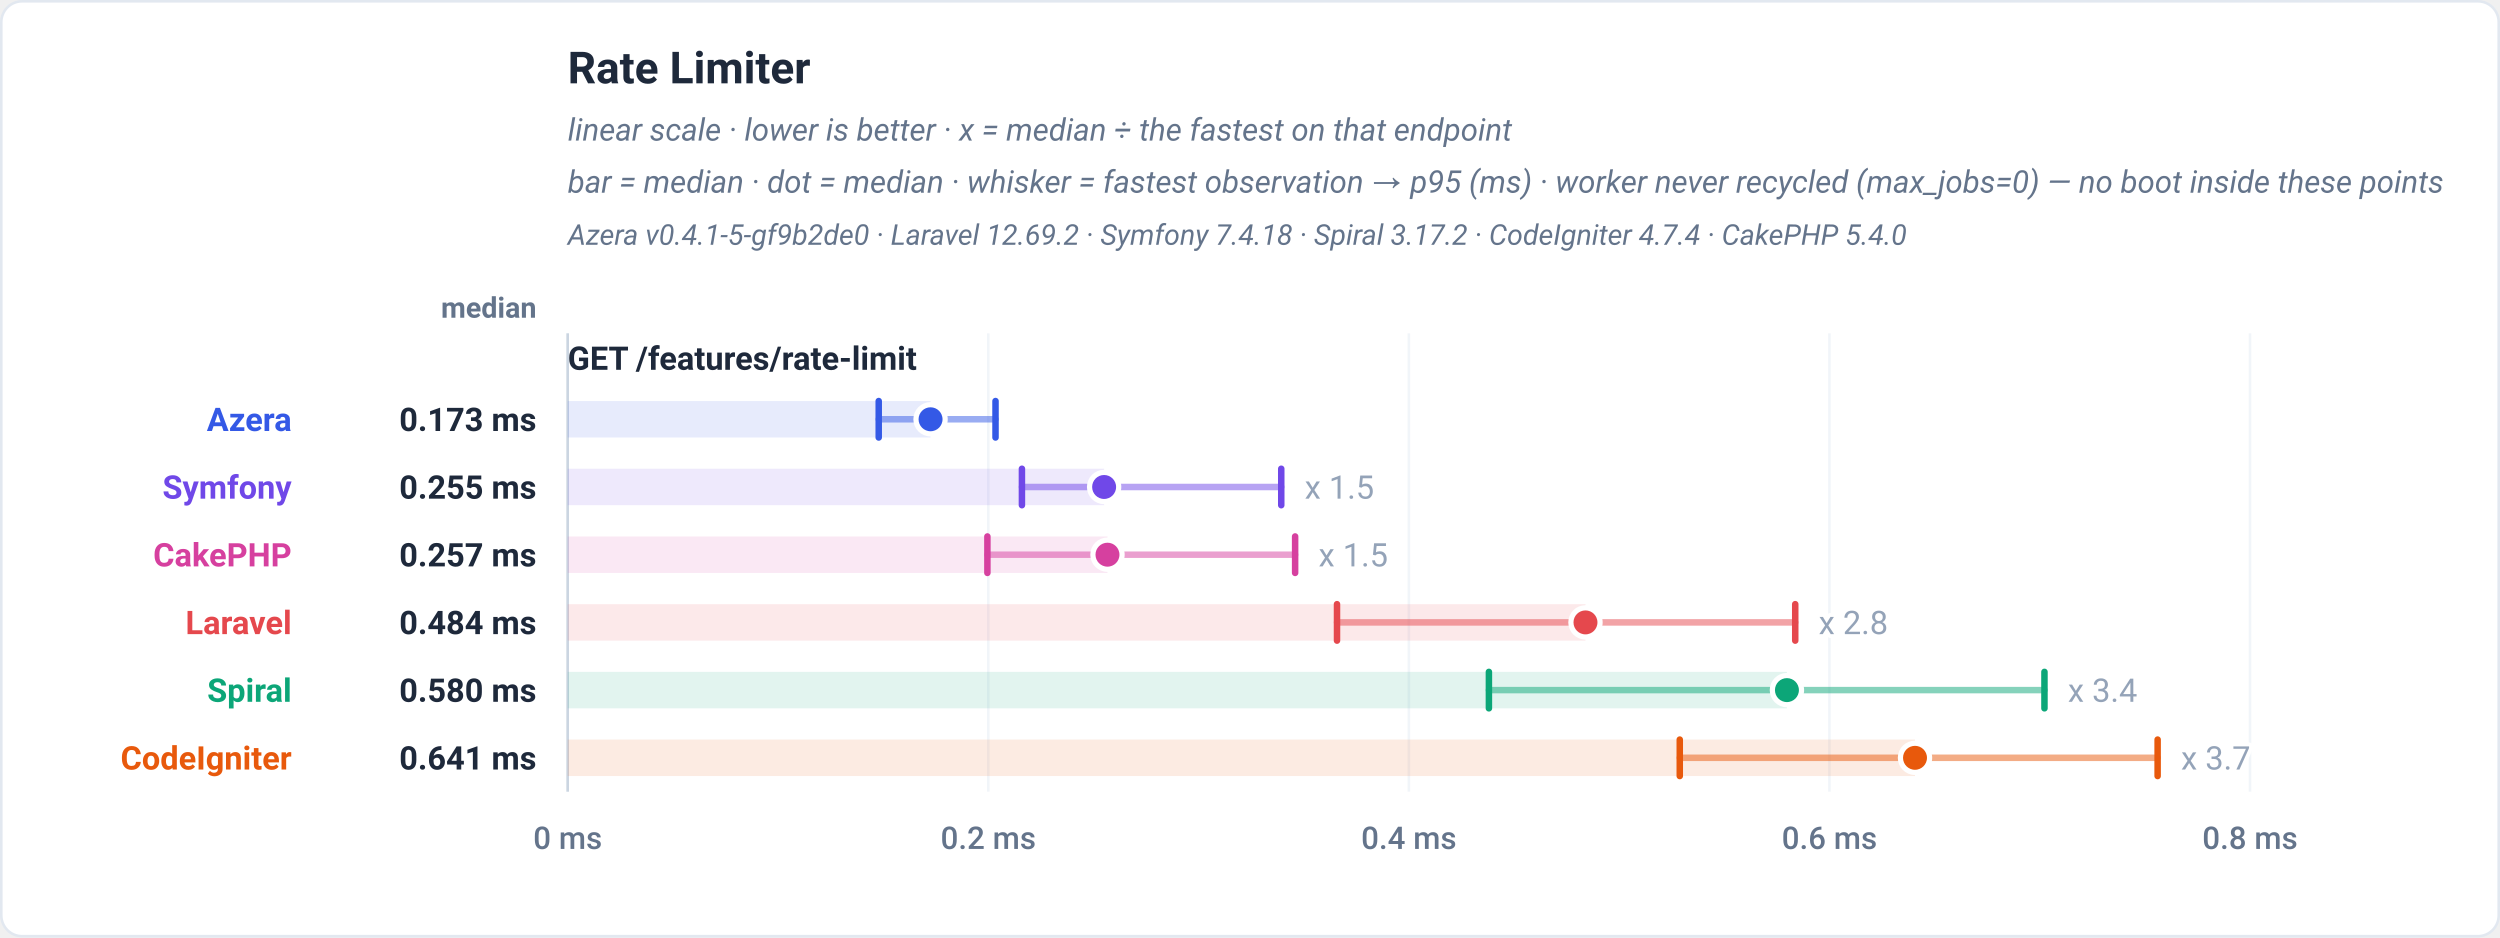
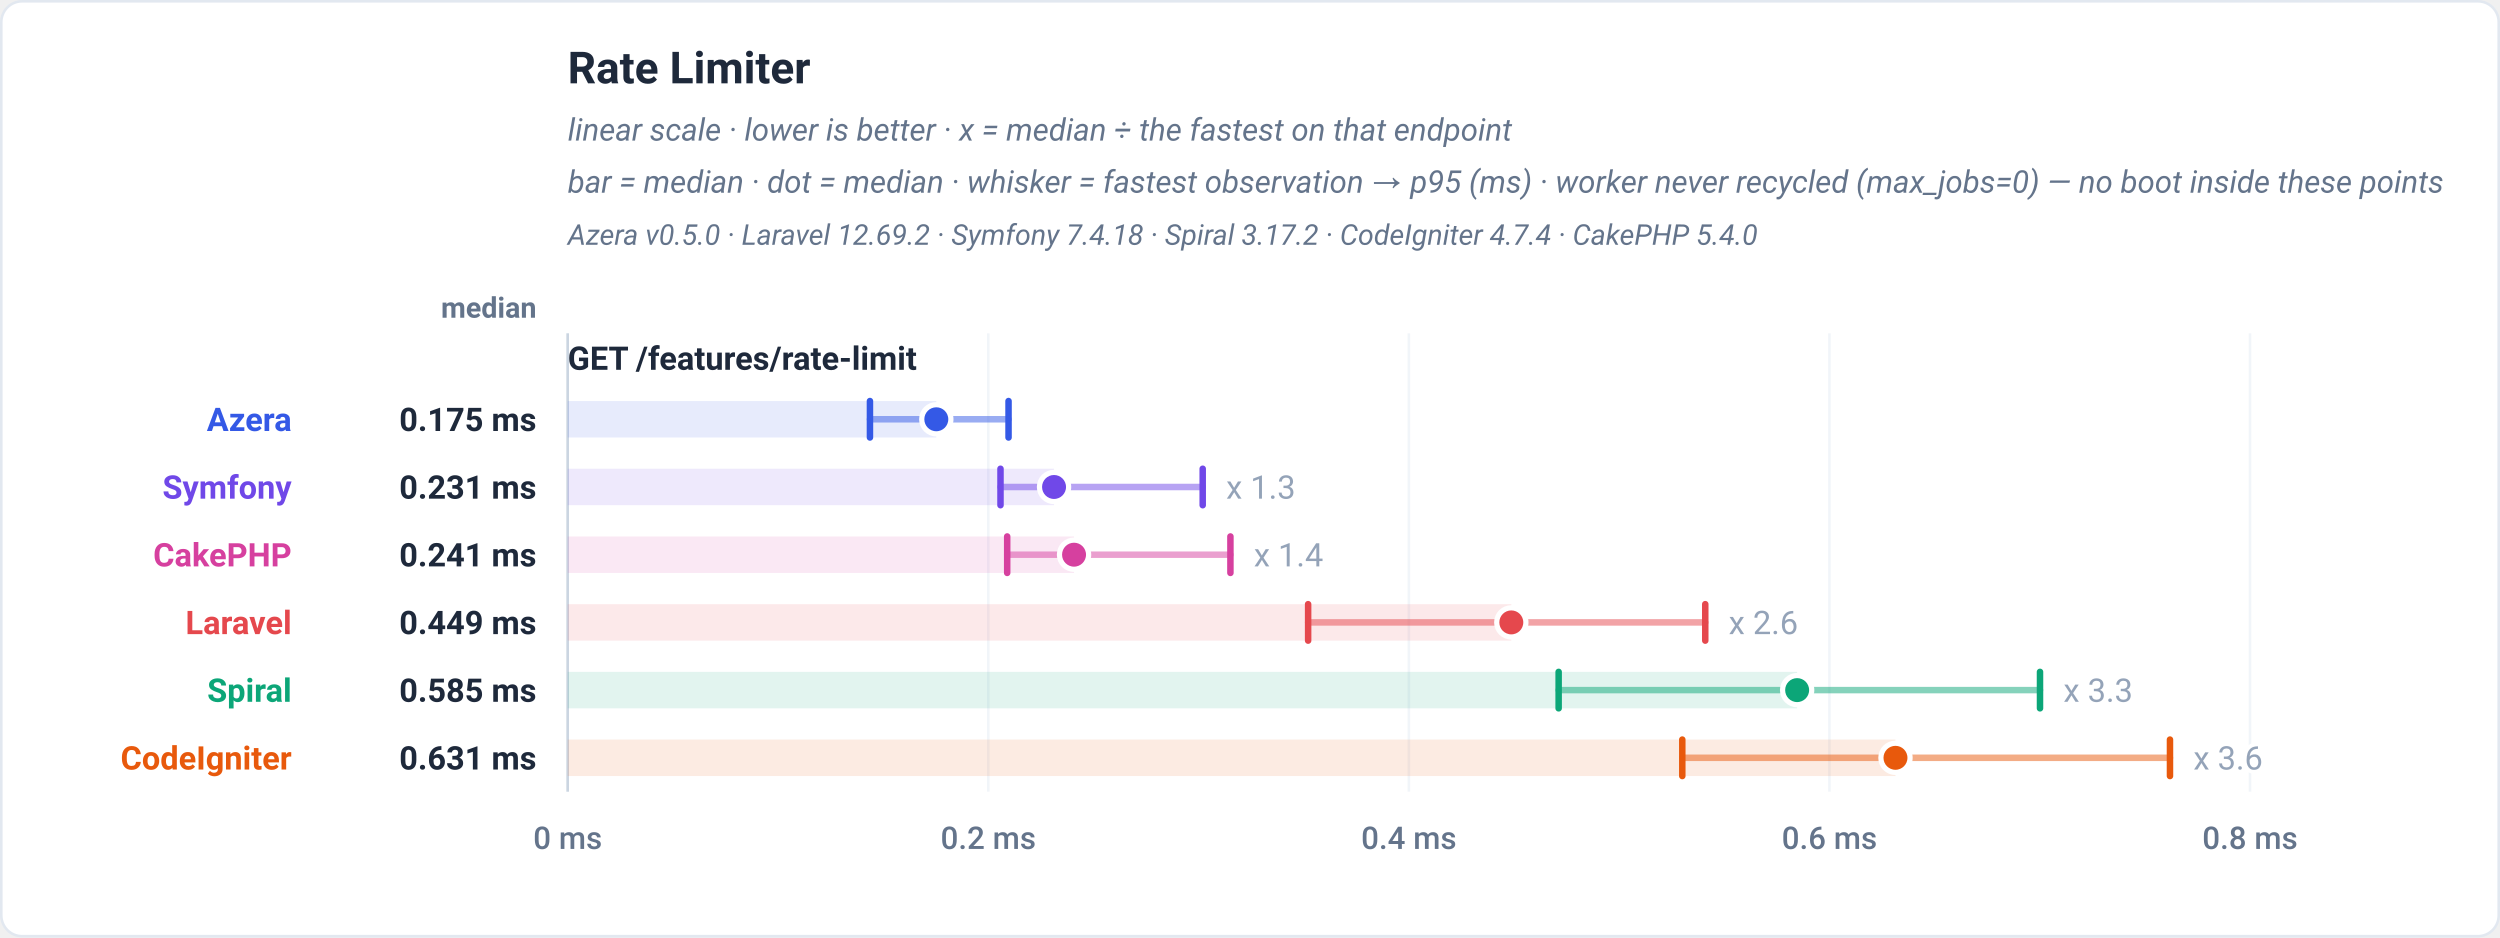
<svg xmlns="http://www.w3.org/2000/svg" viewBox="0 0 960 360" width="960" height="360" role="img" font-family="-apple-system,BlinkMacSystemFont,'Segoe UI',Roboto,Helvetica,Arial,sans-serif">
  <rect x="0.5" y="0.5" width="959" height="359" rx="8" fill="#ffffff" stroke="#e2e8f0" />
  <text x="218" y="32" font-family="-apple-system,BlinkMacSystemFont,'Segoe UI',Roboto,Helvetica,Arial,sans-serif" font-size="17" font-weight="700" fill="#1e293b" text-anchor="start">Rate Limiter</text>
  <text x="218" y="54" font-family="-apple-system,BlinkMacSystemFont,'Segoe UI',Roboto,Helvetica,Arial,sans-serif" font-size="12" font-weight="400" fill="#64748b" text-anchor="start" font-style="italic">linear scale · lower is better · x = median ÷ the fastest on that endpoint</text>
  <text x="218" y="74" font-family="-apple-system,BlinkMacSystemFont,'Segoe UI',Roboto,Helvetica,Arial,sans-serif" font-size="12" font-weight="400" fill="#64748b" text-anchor="start" font-style="italic">bar = median · dot = median · whisker = fastest observation → p95 (ms) · worker never recycled (max_jobs=0) — no boot inside these points</text>
-   <text x="218" y="94" font-family="-apple-system,BlinkMacSystemFont,'Segoe UI',Roboto,Helvetica,Arial,sans-serif" font-size="11" font-weight="400" fill="#64748b" text-anchor="start" font-style="italic">Azera v0.4.1-5-gf9b2de0 · Laravel 12.69.2 · Symfony 7.4.18 · Spiral 3.17.2 · CodeIgniter 4.7.4 · CakePHP 5.4.0</text>
+   <text x="218" y="94" font-family="-apple-system,BlinkMacSystemFont,'Segoe UI',Roboto,Helvetica,Arial,sans-serif" font-size="11" font-weight="400" fill="#64748b" text-anchor="start" font-style="italic">Azera v0.5.0 · Laravel 12.69.2 · Symfony 7.4.18 · Spiral 3.17.2 · CodeIgniter 4.7.4 · CakePHP 5.4.0</text>
  <text x="206" y="122" font-family="-apple-system,BlinkMacSystemFont,'Segoe UI',Roboto,Helvetica,Arial,sans-serif" font-size="11" font-weight="600" fill="#64748b" text-anchor="end">median</text>
  <line x1="218" y1="128" x2="218" y2="304" stroke="#f1f5f9" stroke-width="1" />
  <text x="218" y="326" font-family="-apple-system,BlinkMacSystemFont,'Segoe UI',Roboto,Helvetica,Arial,sans-serif" font-size="12" font-weight="500" fill="#64748b" text-anchor="middle">0 ms</text>
  <line x1="379.5" y1="128" x2="379.5" y2="304" stroke="#f1f5f9" stroke-width="1" />
  <text x="379.5" y="326" font-family="-apple-system,BlinkMacSystemFont,'Segoe UI',Roboto,Helvetica,Arial,sans-serif" font-size="12" font-weight="500" fill="#64748b" text-anchor="middle">0.2 ms</text>
  <line x1="541" y1="128" x2="541" y2="304" stroke="#f1f5f9" stroke-width="1" />
  <text x="541" y="326" font-family="-apple-system,BlinkMacSystemFont,'Segoe UI',Roboto,Helvetica,Arial,sans-serif" font-size="12" font-weight="500" fill="#64748b" text-anchor="middle">0.4 ms</text>
  <line x1="702.5" y1="128" x2="702.5" y2="304" stroke="#f1f5f9" stroke-width="1" />
  <text x="702.5" y="326" font-family="-apple-system,BlinkMacSystemFont,'Segoe UI',Roboto,Helvetica,Arial,sans-serif" font-size="12" font-weight="500" fill="#64748b" text-anchor="middle">0.6 ms</text>
  <line x1="864" y1="128" x2="864" y2="304" stroke="#f1f5f9" stroke-width="1" />
  <text x="864" y="326" font-family="-apple-system,BlinkMacSystemFont,'Segoe UI',Roboto,Helvetica,Arial,sans-serif" font-size="12" font-weight="500" fill="#64748b" text-anchor="middle">0.8 ms</text>
  <line x1="218" y1="128" x2="218" y2="304" stroke="#cbd5e1" stroke-width="1" />
  <text x="218" y="142" font-family="-apple-system,BlinkMacSystemFont,'Segoe UI',Roboto,Helvetica,Arial,sans-serif" font-size="12.5" font-weight="700" fill="#1e293b" text-anchor="start">GET /features/rate-limit</text>
-   <rect x="218" y="154" width="139.33" height="14" fill="#3459e6" fill-opacity="0.12" />
-   <line x1="337.43" y1="161" x2="382.28" y2="161" stroke="#3459e6" stroke-width="2.5" stroke-linecap="round" opacity="0.5" />
-   <line x1="337.43" y1="154" x2="337.43" y2="168" stroke="#3459e6" stroke-width="2.5" stroke-linecap="round" />
-   <line x1="382.28" y1="154" x2="382.28" y2="168" stroke="#3459e6" stroke-width="2.5" stroke-linecap="round" />
-   <circle cx="357.33" cy="161" r="5.6" fill="#3459e6" stroke="#ffffff" stroke-width="2" />
+   <rect x="218" y="154" width="141.54" height="14" fill="#3459e6" fill-opacity="0.12" />
+   <line x1="334.06" y1="161" x2="387.28" y2="161" stroke="#3459e6" stroke-width="2.5" stroke-linecap="round" opacity="0.5" />
+   <line x1="334.06" y1="154" x2="334.06" y2="168" stroke="#3459e6" stroke-width="2.5" stroke-linecap="round" />
+   <line x1="387.28" y1="154" x2="387.28" y2="168" stroke="#3459e6" stroke-width="2.5" stroke-linecap="round" />
+   <circle cx="359.54" cy="161" r="5.6" fill="#3459e6" stroke="#ffffff" stroke-width="2" />
  <text x="112" y="165.5" font-family="-apple-system,BlinkMacSystemFont,'Segoe UI',Roboto,Helvetica,Arial,sans-serif" font-size="12.5" font-weight="700" fill="#3459e6" text-anchor="end">Azera</text>
-   <text x="206" y="165.5" font-family="-apple-system,BlinkMacSystemFont,'Segoe UI',Roboto,Helvetica,Arial,sans-serif" font-size="12.5" font-weight="700" fill="#1e293b" text-anchor="end">0.173 ms</text>
-   <rect x="218" y="180" width="205.98" height="14" fill="#7048e8" fill-opacity="0.12" />
-   <line x1="392.42" y1="187" x2="492" y2="187" stroke="#7048e8" stroke-width="2.5" stroke-linecap="round" opacity="0.5" />
-   <line x1="392.42" y1="180" x2="392.42" y2="194" stroke="#7048e8" stroke-width="2.5" stroke-linecap="round" />
-   <line x1="492" y1="180" x2="492" y2="194" stroke="#7048e8" stroke-width="2.5" stroke-linecap="round" />
-   <circle cx="423.98" cy="187" r="5.6" fill="#7048e8" stroke="#ffffff" stroke-width="2" />
-   <text x="501" y="191.5" font-family="-apple-system,BlinkMacSystemFont,'Segoe UI',Roboto,Helvetica,Arial,sans-serif" font-size="12.5" font-weight="400" fill="#94a3b8" text-anchor="start" stroke="#ffffff" stroke-width="3" paint-order="stroke" stroke-linejoin="round">x 1.5</text>
+   <text x="206" y="165.5" font-family="-apple-system,BlinkMacSystemFont,'Segoe UI',Roboto,Helvetica,Arial,sans-serif" font-size="12.5" font-weight="700" fill="#1e293b" text-anchor="end">0.175 ms</text>
+   <rect x="218" y="180" width="186.75" height="14" fill="#7048e8" fill-opacity="0.12" />
+   <line x1="384.19" y1="187" x2="461.84" y2="187" stroke="#7048e8" stroke-width="2.5" stroke-linecap="round" opacity="0.5" />
+   <line x1="384.19" y1="180" x2="384.19" y2="194" stroke="#7048e8" stroke-width="2.5" stroke-linecap="round" />
+   <line x1="461.84" y1="180" x2="461.84" y2="194" stroke="#7048e8" stroke-width="2.5" stroke-linecap="round" />
+   <circle cx="404.75" cy="187" r="5.6" fill="#7048e8" stroke="#ffffff" stroke-width="2" />
+   <text x="470.84" y="191.5" font-family="-apple-system,BlinkMacSystemFont,'Segoe UI',Roboto,Helvetica,Arial,sans-serif" font-size="12.5" font-weight="400" fill="#94a3b8" text-anchor="start" stroke="#ffffff" stroke-width="3" paint-order="stroke" stroke-linejoin="round">x 1.3</text>
  <text x="112" y="191.5" font-family="-apple-system,BlinkMacSystemFont,'Segoe UI',Roboto,Helvetica,Arial,sans-serif" font-size="12.5" font-weight="700" fill="#7048e8" text-anchor="end">Symfony</text>
-   <text x="206" y="191.5" font-family="-apple-system,BlinkMacSystemFont,'Segoe UI',Roboto,Helvetica,Arial,sans-serif" font-size="12.5" font-weight="700" fill="#1e293b" text-anchor="end">0.255 ms</text>
-   <rect x="218" y="206" width="207.27" height="14" fill="#d6409f" fill-opacity="0.12" />
-   <line x1="379.16" y1="213" x2="497.33" y2="213" stroke="#d6409f" stroke-width="2.5" stroke-linecap="round" opacity="0.5" />
-   <line x1="379.16" y1="206" x2="379.16" y2="220" stroke="#d6409f" stroke-width="2.5" stroke-linecap="round" />
-   <line x1="497.33" y1="206" x2="497.33" y2="220" stroke="#d6409f" stroke-width="2.5" stroke-linecap="round" />
-   <circle cx="425.27" cy="213" r="5.6" fill="#d6409f" stroke="#ffffff" stroke-width="2" />
-   <text x="506.33" y="217.5" font-family="-apple-system,BlinkMacSystemFont,'Segoe UI',Roboto,Helvetica,Arial,sans-serif" font-size="12.5" font-weight="400" fill="#94a3b8" text-anchor="start" stroke="#ffffff" stroke-width="3" paint-order="stroke" stroke-linejoin="round">x 1.5</text>
+   <text x="206" y="191.5" font-family="-apple-system,BlinkMacSystemFont,'Segoe UI',Roboto,Helvetica,Arial,sans-serif" font-size="12.5" font-weight="700" fill="#1e293b" text-anchor="end">0.231 ms</text>
+   <rect x="218" y="206" width="194.43" height="14" fill="#d6409f" fill-opacity="0.12" />
+   <line x1="386.76" y1="213" x2="472.48" y2="213" stroke="#d6409f" stroke-width="2.5" stroke-linecap="round" opacity="0.5" />
+   <line x1="386.76" y1="206" x2="386.76" y2="220" stroke="#d6409f" stroke-width="2.5" stroke-linecap="round" />
+   <line x1="472.48" y1="206" x2="472.48" y2="220" stroke="#d6409f" stroke-width="2.5" stroke-linecap="round" />
+   <circle cx="412.43" cy="213" r="5.6" fill="#d6409f" stroke="#ffffff" stroke-width="2" />
+   <text x="481.48" y="217.5" font-family="-apple-system,BlinkMacSystemFont,'Segoe UI',Roboto,Helvetica,Arial,sans-serif" font-size="12.5" font-weight="400" fill="#94a3b8" text-anchor="start" stroke="#ffffff" stroke-width="3" paint-order="stroke" stroke-linejoin="round">x 1.4</text>
  <text x="112" y="217.5" font-family="-apple-system,BlinkMacSystemFont,'Segoe UI',Roboto,Helvetica,Arial,sans-serif" font-size="12.5" font-weight="700" fill="#d6409f" text-anchor="end">CakePHP</text>
-   <text x="206" y="217.5" font-family="-apple-system,BlinkMacSystemFont,'Segoe UI',Roboto,Helvetica,Arial,sans-serif" font-size="12.5" font-weight="700" fill="#1e293b" text-anchor="end">0.257 ms</text>
-   <rect x="218" y="232" width="390.82" height="14" fill="#e5484d" fill-opacity="0.12" />
-   <line x1="513.41" y1="239" x2="689.37" y2="239" stroke="#e5484d" stroke-width="2.5" stroke-linecap="round" opacity="0.5" />
-   <line x1="513.41" y1="232" x2="513.41" y2="246" stroke="#e5484d" stroke-width="2.5" stroke-linecap="round" />
-   <line x1="689.37" y1="232" x2="689.37" y2="246" stroke="#e5484d" stroke-width="2.5" stroke-linecap="round" />
-   <circle cx="608.82" cy="239" r="5.6" fill="#e5484d" stroke="#ffffff" stroke-width="2" />
-   <text x="698.37" y="243.5" font-family="-apple-system,BlinkMacSystemFont,'Segoe UI',Roboto,Helvetica,Arial,sans-serif" font-size="12.5" font-weight="400" fill="#94a3b8" text-anchor="start" stroke="#ffffff" stroke-width="3" paint-order="stroke" stroke-linejoin="round">x 2.8</text>
+   <text x="206" y="217.5" font-family="-apple-system,BlinkMacSystemFont,'Segoe UI',Roboto,Helvetica,Arial,sans-serif" font-size="12.5" font-weight="700" fill="#1e293b" text-anchor="end">0.241 ms</text>
+   <rect x="218" y="232" width="362.34" height="14" fill="#e5484d" fill-opacity="0.12" />
+   <line x1="502.32" y1="239" x2="654.82" y2="239" stroke="#e5484d" stroke-width="2.5" stroke-linecap="round" opacity="0.5" />
+   <line x1="502.32" y1="232" x2="502.32" y2="246" stroke="#e5484d" stroke-width="2.5" stroke-linecap="round" />
+   <line x1="654.82" y1="232" x2="654.82" y2="246" stroke="#e5484d" stroke-width="2.5" stroke-linecap="round" />
+   <circle cx="580.34" cy="239" r="5.6" fill="#e5484d" stroke="#ffffff" stroke-width="2" />
+   <text x="663.82" y="243.5" font-family="-apple-system,BlinkMacSystemFont,'Segoe UI',Roboto,Helvetica,Arial,sans-serif" font-size="12.5" font-weight="400" fill="#94a3b8" text-anchor="start" stroke="#ffffff" stroke-width="3" paint-order="stroke" stroke-linejoin="round">x 2.6</text>
  <text x="112" y="243.5" font-family="-apple-system,BlinkMacSystemFont,'Segoe UI',Roboto,Helvetica,Arial,sans-serif" font-size="12.5" font-weight="700" fill="#e5484d" text-anchor="end">Laravel</text>
-   <text x="206" y="243.5" font-family="-apple-system,BlinkMacSystemFont,'Segoe UI',Roboto,Helvetica,Arial,sans-serif" font-size="12.5" font-weight="700" fill="#1e293b" text-anchor="end">0.484 ms</text>
-   <rect x="218" y="258" width="468.18" height="14" fill="#0ca678" fill-opacity="0.12" />
-   <line x1="571.74" y1="265" x2="785.07" y2="265" stroke="#0ca678" stroke-width="2.5" stroke-linecap="round" opacity="0.5" />
-   <line x1="571.74" y1="258" x2="571.74" y2="272" stroke="#0ca678" stroke-width="2.5" stroke-linecap="round" />
-   <line x1="785.07" y1="258" x2="785.07" y2="272" stroke="#0ca678" stroke-width="2.5" stroke-linecap="round" />
-   <circle cx="686.18" cy="265" r="5.6" fill="#0ca678" stroke="#ffffff" stroke-width="2" />
-   <text x="794.07" y="269.5" font-family="-apple-system,BlinkMacSystemFont,'Segoe UI',Roboto,Helvetica,Arial,sans-serif" font-size="12.5" font-weight="400" fill="#94a3b8" text-anchor="start" stroke="#ffffff" stroke-width="3" paint-order="stroke" stroke-linejoin="round">x 3.4</text>
+   <text x="206" y="243.5" font-family="-apple-system,BlinkMacSystemFont,'Segoe UI',Roboto,Helvetica,Arial,sans-serif" font-size="12.5" font-weight="700" fill="#1e293b" text-anchor="end">0.449 ms</text>
+   <rect x="218" y="258" width="472.1" height="14" fill="#0ca678" fill-opacity="0.12" />
+   <line x1="598.52" y1="265" x2="783.36" y2="265" stroke="#0ca678" stroke-width="2.5" stroke-linecap="round" opacity="0.5" />
+   <line x1="598.52" y1="258" x2="598.52" y2="272" stroke="#0ca678" stroke-width="2.5" stroke-linecap="round" />
+   <line x1="783.36" y1="258" x2="783.36" y2="272" stroke="#0ca678" stroke-width="2.5" stroke-linecap="round" />
+   <circle cx="690.1" cy="265" r="5.6" fill="#0ca678" stroke="#ffffff" stroke-width="2" />
+   <text x="792.36" y="269.5" font-family="-apple-system,BlinkMacSystemFont,'Segoe UI',Roboto,Helvetica,Arial,sans-serif" font-size="12.5" font-weight="400" fill="#94a3b8" text-anchor="start" stroke="#ffffff" stroke-width="3" paint-order="stroke" stroke-linejoin="round">x 3.3</text>
  <text x="112" y="269.5" font-family="-apple-system,BlinkMacSystemFont,'Segoe UI',Roboto,Helvetica,Arial,sans-serif" font-size="12.5" font-weight="700" fill="#0ca678" text-anchor="end">Spiral</text>
-   <text x="206" y="269.5" font-family="-apple-system,BlinkMacSystemFont,'Segoe UI',Roboto,Helvetica,Arial,sans-serif" font-size="12.5" font-weight="700" fill="#1e293b" text-anchor="end">0.580 ms</text>
-   <rect x="218" y="284" width="517.36" height="14" fill="#e8590c" fill-opacity="0.12" />
-   <line x1="645.03" y1="291" x2="828.53" y2="291" stroke="#e8590c" stroke-width="2.5" stroke-linecap="round" opacity="0.5" />
-   <line x1="645.03" y1="284" x2="645.03" y2="298" stroke="#e8590c" stroke-width="2.5" stroke-linecap="round" />
-   <line x1="828.53" y1="284" x2="828.53" y2="298" stroke="#e8590c" stroke-width="2.5" stroke-linecap="round" />
-   <circle cx="735.36" cy="291" r="5.6" fill="#e8590c" stroke="#ffffff" stroke-width="2" />
-   <text x="837.53" y="295.5" font-family="-apple-system,BlinkMacSystemFont,'Segoe UI',Roboto,Helvetica,Arial,sans-serif" font-size="12.5" font-weight="400" fill="#94a3b8" text-anchor="start" stroke="#ffffff" stroke-width="3" paint-order="stroke" stroke-linejoin="round">x 3.7</text>
+   <text x="206" y="269.5" font-family="-apple-system,BlinkMacSystemFont,'Segoe UI',Roboto,Helvetica,Arial,sans-serif" font-size="12.5" font-weight="700" fill="#1e293b" text-anchor="end">0.585 ms</text>
+   <rect x="218" y="284" width="509.86" height="14" fill="#e8590c" fill-opacity="0.12" />
+   <line x1="646" y1="291" x2="833.27" y2="291" stroke="#e8590c" stroke-width="2.5" stroke-linecap="round" opacity="0.5" />
+   <line x1="646" y1="284" x2="646" y2="298" stroke="#e8590c" stroke-width="2.5" stroke-linecap="round" />
+   <line x1="833.27" y1="284" x2="833.27" y2="298" stroke="#e8590c" stroke-width="2.5" stroke-linecap="round" />
+   <circle cx="727.86" cy="291" r="5.6" fill="#e8590c" stroke="#ffffff" stroke-width="2" />
+   <text x="842.27" y="295.5" font-family="-apple-system,BlinkMacSystemFont,'Segoe UI',Roboto,Helvetica,Arial,sans-serif" font-size="12.5" font-weight="400" fill="#94a3b8" text-anchor="start" stroke="#ffffff" stroke-width="3" paint-order="stroke" stroke-linejoin="round">x 3.6</text>
  <text x="112" y="295.5" font-family="-apple-system,BlinkMacSystemFont,'Segoe UI',Roboto,Helvetica,Arial,sans-serif" font-size="12.5" font-weight="700" fill="#e8590c" text-anchor="end">CodeIgniter</text>
-   <text x="206" y="295.5" font-family="-apple-system,BlinkMacSystemFont,'Segoe UI',Roboto,Helvetica,Arial,sans-serif" font-size="12.5" font-weight="700" fill="#1e293b" text-anchor="end">0.641 ms</text>
+   <text x="206" y="295.5" font-family="-apple-system,BlinkMacSystemFont,'Segoe UI',Roboto,Helvetica,Arial,sans-serif" font-size="12.5" font-weight="700" fill="#1e293b" text-anchor="end">0.631 ms</text>
</svg>
